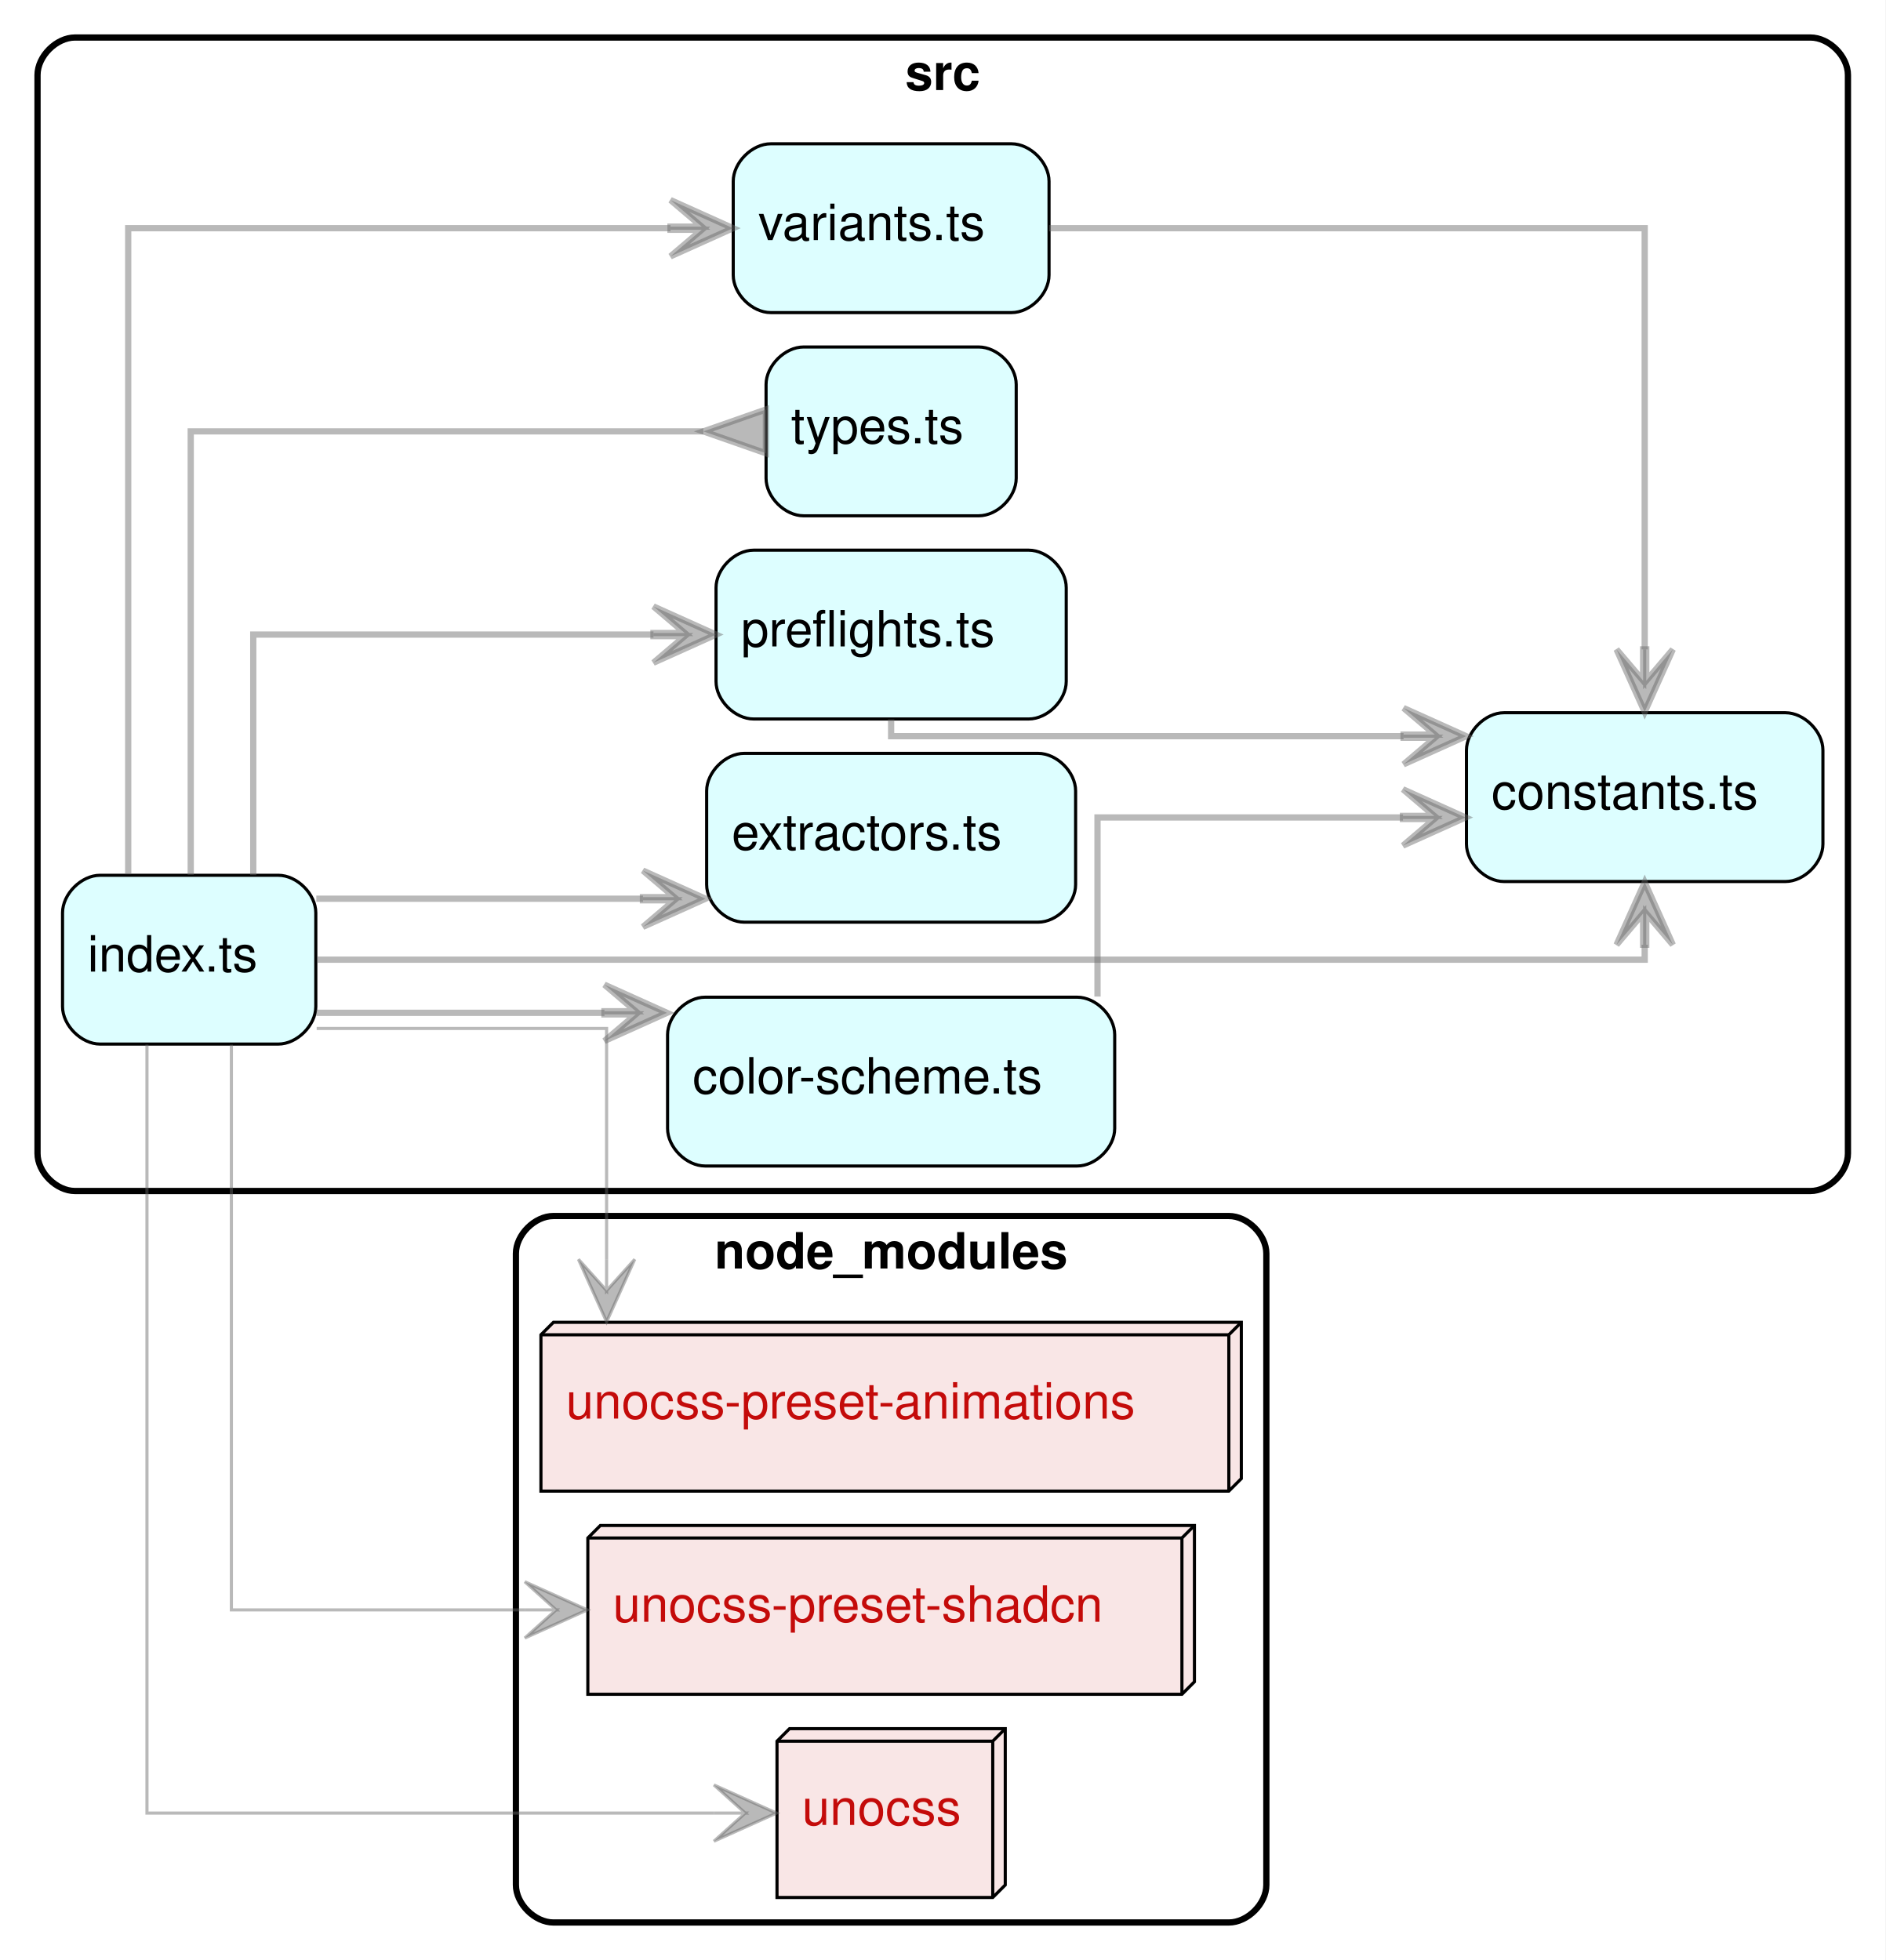
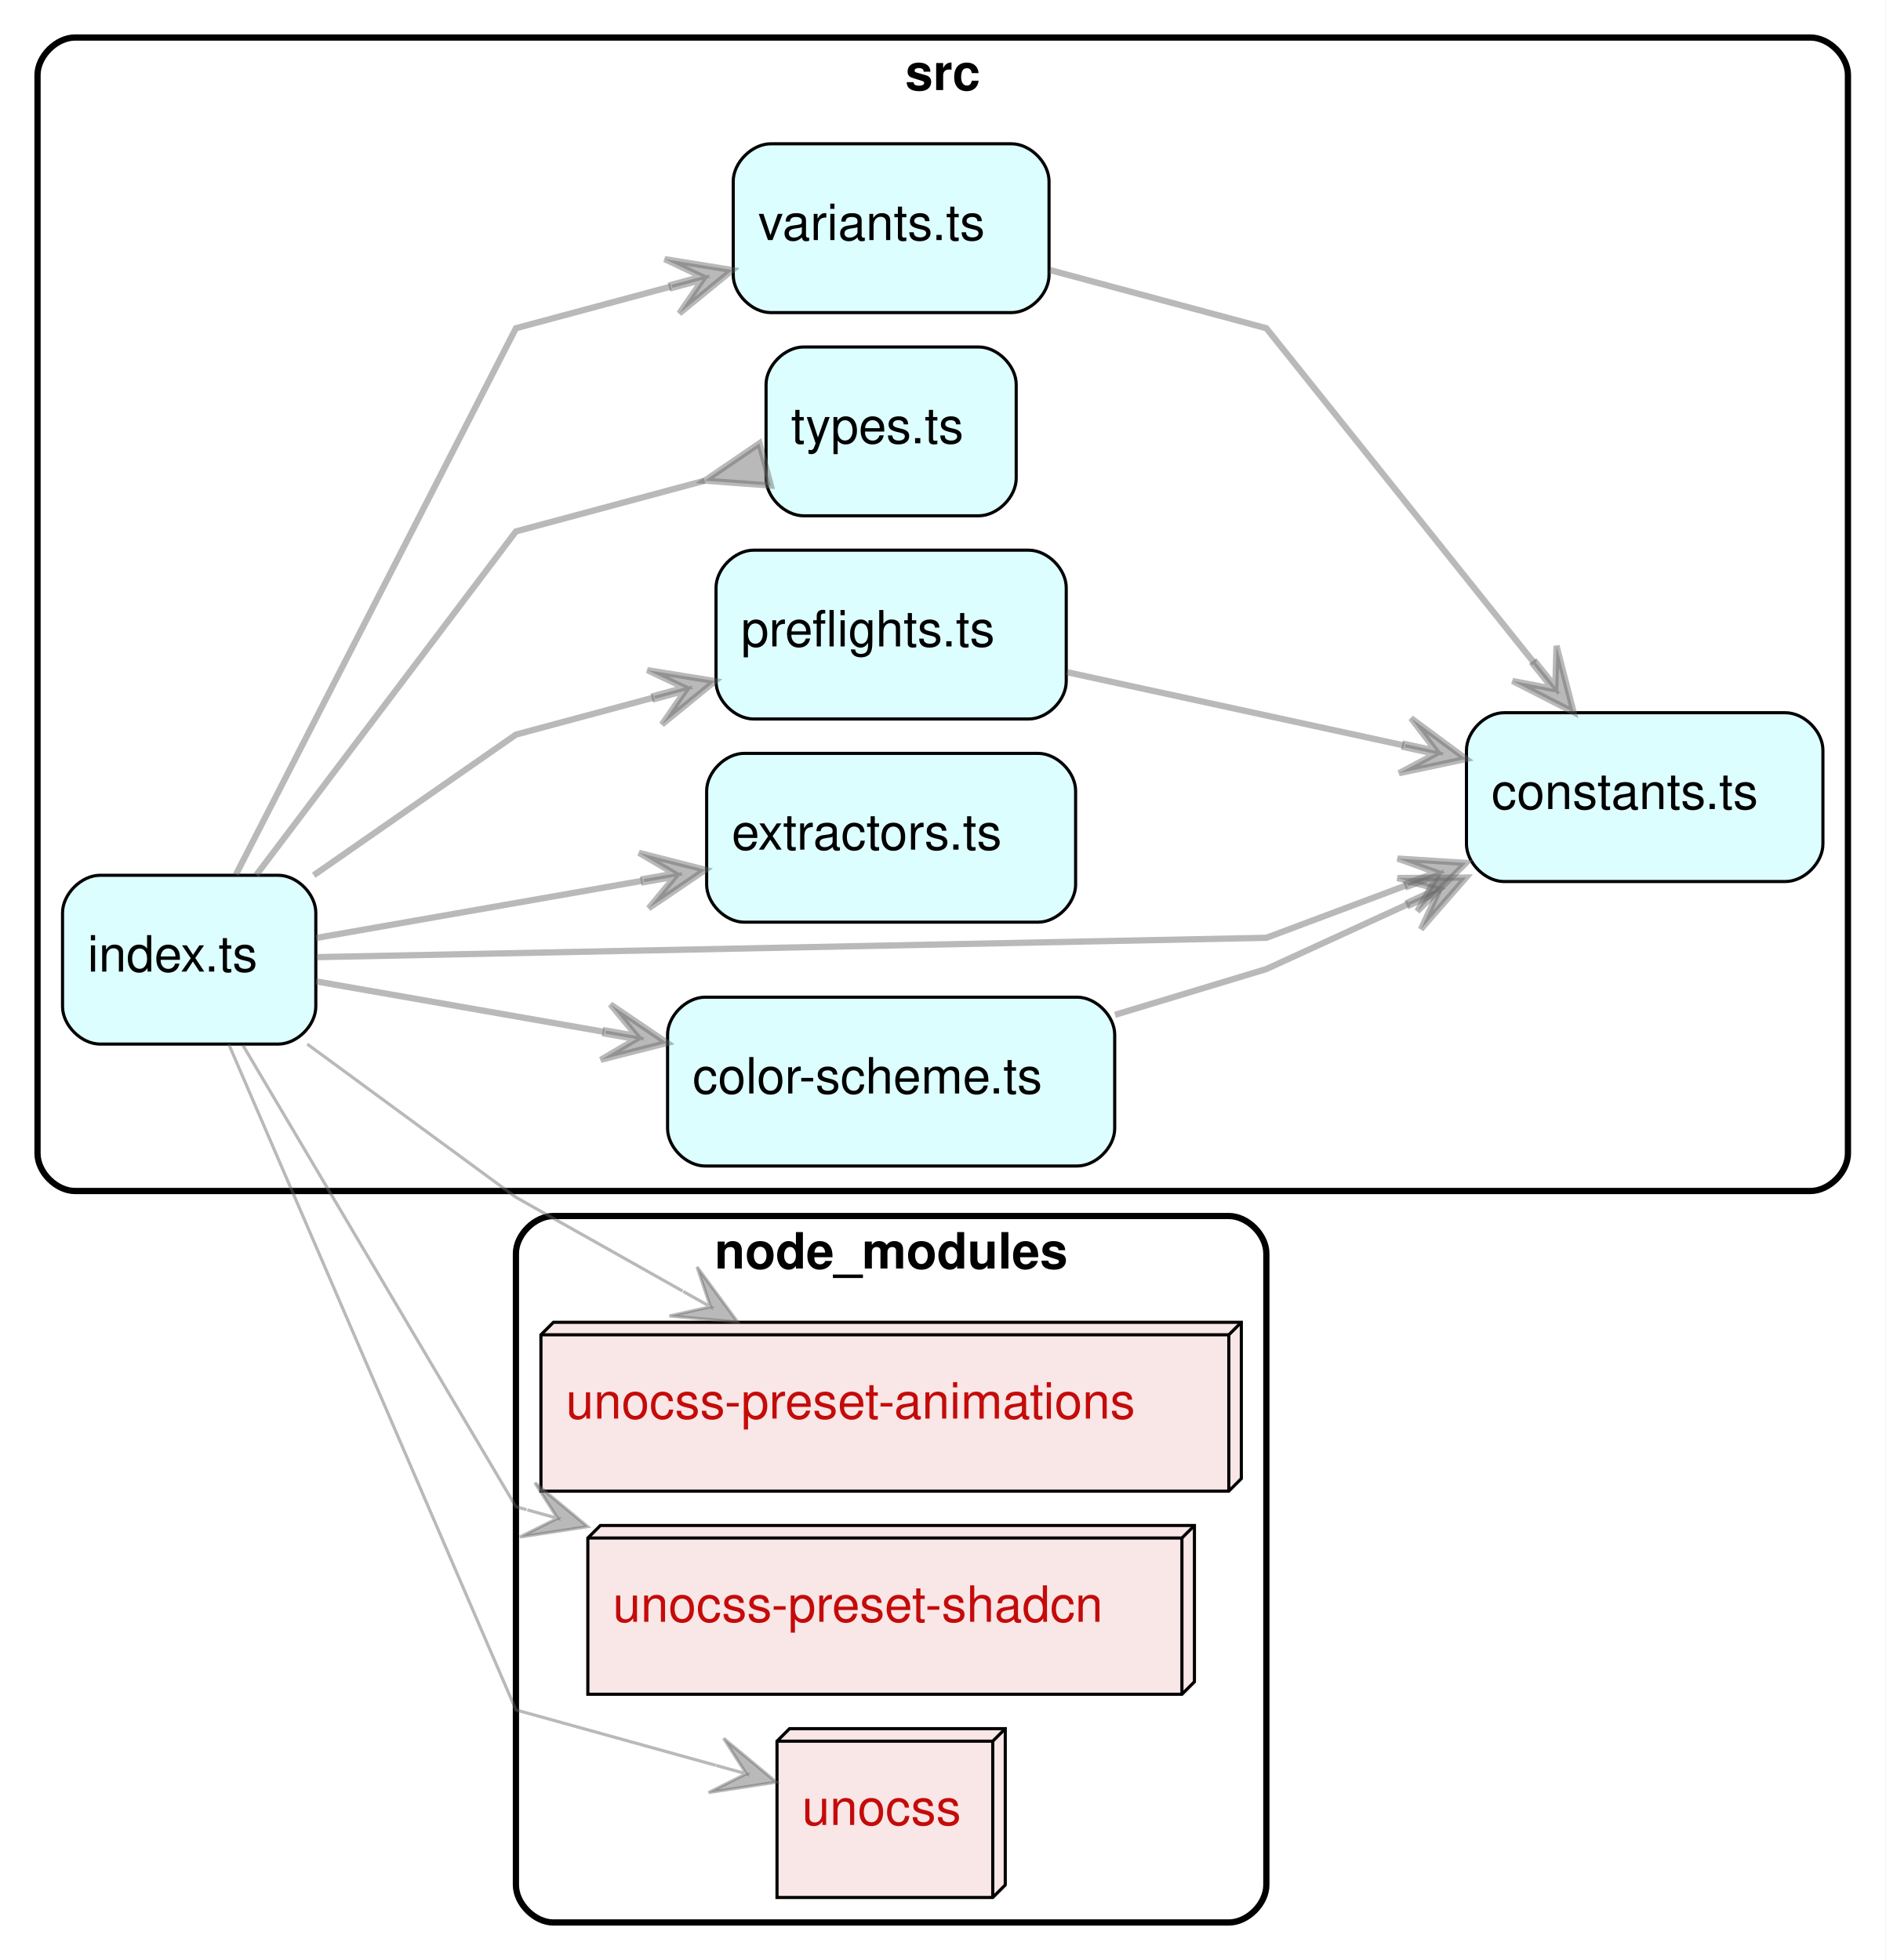
<svg xmlns="http://www.w3.org/2000/svg" xmlns:xlink="http://www.w3.org/1999/xlink" width="603pt" height="627pt" viewBox="0.00 0.00 603.00 627.00">
  <g id="graph0" class="graph" transform="scale(1 1) rotate(0) translate(4 623)">
    <polygon fill="white" stroke="transparent" points="-4,4 -4,-623 599,-623 599,4 -4,4" />
    <g id="clust1" class="cluster">
      <path fill="#ffffff" stroke="black" stroke-width="2" d="M173,-8C173,-8 389,-8 389,-8 395,-8 401,-14 401,-20 401,-20 401,-222 401,-222 401,-228 395,-234 389,-234 389,-234 173,-234 173,-234 167,-234 161,-228 161,-222 161,-222 161,-20 161,-20 161,-14 167,-8 173,-8" />
      <text text-anchor="middle" x="281" y="-217.2" font-family="Helvetica,sans-Serif" font-weight="bold" font-size="16.00">node_modules</text>
    </g>
    <g id="clust2" class="cluster">
      <path fill="#ffffff" stroke="black" stroke-width="2" d="M20,-242C20,-242 575,-242 575,-242 581,-242 587,-248 587,-254 587,-254 587,-599 587,-599 587,-605 581,-611 575,-611 575,-611 20,-611 20,-611 14,-611 8,-605 8,-599 8,-599 8,-254 8,-254 8,-248 14,-242 20,-242" />
      <text text-anchor="middle" x="297.5" y="-594.2" font-family="Helvetica,sans-Serif" font-weight="bold" font-size="16.00">src</text>
    </g>
    <g id="node1" class="node">
      <g id="a_node1">
-         <a xlink:href="https://www.npmjs.com/package/unocss-preset-animations" xlink:title="unocss-preset-animations@1.3.0_@unocss+preset-wind3@66.7.5_unocss@66.7.5_vite@8.2.0_@ty_da117d6a1bf5257d5d873c8c9aa97b5b">
+         <a xlink:href="https://www.npmjs.com/package/unocss-preset-animations" xlink:title="unocss-preset-animations@1.3.0_@unocss+preset-wind3@66.8.1_unocss@66.8.1_vite@8.2.2_@ty_3c1ee0b5b30a835056f75043c642c40e">
          <polygon fill="#f9e6e6" stroke="black" points="393,-200 173,-200 169,-196 169,-146 389,-146 393,-150 393,-200" />
          <polyline fill="none" stroke="black" points="389,-196 169,-196 " />
          <polyline fill="none" stroke="black" points="389,-196 389,-146 " />
          <polyline fill="none" stroke="black" points="389,-196 393,-200 " />
          <text text-anchor="start" x="177" y="-169.2" font-family="Helvetica,sans-Serif" font-size="16.00" fill="#c40b0a">unocss-preset-animations</text>
        </a>
      </g>
    </g>
    <g id="node2" class="node">
      <g id="a_node2">
-         <a xlink:href="https://www.npmjs.com/package/unocss-preset-shadcn" xlink:title="unocss-preset-shadcn@1.0.1_unocss-preset-animations@1.3.0_@unocss+preset-wind3@66.7.5_u_cdbac22d4b408ba8021fc303ad3b211c">
+         <a xlink:href="https://www.npmjs.com/package/unocss-preset-shadcn" xlink:title="unocss-preset-shadcn@1.0.1_unocss-preset-animations@1.3.0_@unocss+preset-wind3@66.8.1_u_89702f5a787b9f83fb1bec5f73fafcc0">
          <polygon fill="#f9e6e6" stroke="black" points="378,-135 188,-135 184,-131 184,-81 374,-81 378,-85 378,-135" />
          <polyline fill="none" stroke="black" points="374,-131 184,-131 " />
          <polyline fill="none" stroke="black" points="374,-131 374,-81 " />
          <polyline fill="none" stroke="black" points="374,-131 378,-135 " />
          <text text-anchor="start" x="192" y="-104.2" font-family="Helvetica,sans-Serif" font-size="16.00" fill="#c40b0a">unocss-preset-shadcn</text>
        </a>
      </g>
    </g>
    <g id="node3" class="node">
      <g id="a_node3">
-         <a xlink:href="https://www.npmjs.com/package/unocss" xlink:title="unocss@66.7.5_vite@8.2.0_@types+node@25.9.5_esbuild@0.28.1_jiti@2.7.0_tsx@4.23.5_yaml@2.9.0_">
+         <a xlink:href="https://www.npmjs.com/package/unocss" xlink:title="unocss@66.8.1_vite@8.2.2_@types+node@25.9.5_esbuild@0.28.2_jiti@2.7.0_tsx@4.23.12_yaml@2.9.0_">
          <polygon fill="#f9e6e6" stroke="black" points="317.5,-70 248.5,-70 244.5,-66 244.5,-16 313.5,-16 317.5,-20 317.5,-70" />
          <polyline fill="none" stroke="black" points="313.5,-66 244.5,-66 " />
          <polyline fill="none" stroke="black" points="313.5,-66 313.5,-16 " />
          <polyline fill="none" stroke="black" points="313.5,-66 317.5,-70 " />
          <text text-anchor="start" x="252.5" y="-39.2" font-family="Helvetica,sans-Serif" font-size="16.00" fill="#c40b0a">unocss</text>
        </a>
      </g>
    </g>
    <g id="node4" class="node">
      <g id="a_node4">
        <a xlink:href="src/color-scheme.ts" xlink:title="color-scheme.ts">
          <path fill="#ddfeff" stroke="black" d="M340.5,-304C340.5,-304 221.5,-304 221.5,-304 215.5,-304 209.5,-298 209.5,-292 209.5,-292 209.5,-262 209.5,-262 209.5,-256 215.5,-250 221.5,-250 221.5,-250 340.5,-250 340.5,-250 346.5,-250 352.5,-256 352.5,-262 352.5,-262 352.5,-292 352.5,-292 352.5,-298 346.5,-304 340.5,-304" />
          <text text-anchor="start" x="217.5" y="-273.2" font-family="Helvetica,sans-Serif" font-size="16.00">color-scheme.ts</text>
        </a>
      </g>
    </g>
    <g id="node5" class="node">
      <g id="a_node5">
        <a xlink:href="src/constants.ts" xlink:title="constants.ts">
          <path fill="#ddfeff" stroke="black" d="M567,-395C567,-395 477,-395 477,-395 471,-395 465,-389 465,-383 465,-383 465,-353 465,-353 465,-347 471,-341 477,-341 477,-341 567,-341 567,-341 573,-341 579,-347 579,-353 579,-353 579,-383 579,-383 579,-389 573,-395 567,-395" />
          <text text-anchor="start" x="473" y="-364.2" font-family="Helvetica,sans-Serif" font-size="16.00">constants.ts</text>
        </a>
      </g>
    </g>
    <g id="edge1" class="edge">
-       <path fill="none" stroke="#666666" stroke-width="2" stroke-opacity="0.459" d="M347,-304.2C347,-328.9 347,-361.5 347,-361.5 347,-361.5 444.7,-361.5 444.7,-361.5" />
-       <polygon fill="#666666" fill-opacity="0.459" stroke="#666666" stroke-width="2" stroke-opacity="0.459" points="464.7,-361.5 444.7,-370.5 454.7,-362 444.7,-362 444.7,-361.5 444.7,-361 454.7,-361 444.7,-352.5 464.7,-361.5 464.7,-361.5" />
+       <path fill="none" stroke="#666666" stroke-width="2" stroke-opacity="0.459" d="M352.6,-298.36C378.22,-306.11 401,-313 401,-313 401,-313 422.13,-322.69 446.66,-333.93" />
+       <polygon fill="#666666" fill-opacity="0.459" stroke="#666666" stroke-width="2" stroke-opacity="0.459" points="464.86,-342.27 442.93,-342.12 455.57,-338.56 446.48,-334.39 446.68,-333.94 446.89,-333.48 455.98,-337.65 450.43,-325.76 464.86,-342.27 464.86,-342.27" />
    </g>
    <g id="node6" class="node">
      <g id="a_node6">
        <a xlink:href="src/extractors.ts" xlink:title="extractors.ts">
          <path fill="#ddfeff" stroke="black" d="M328,-382C328,-382 234,-382 234,-382 228,-382 222,-376 222,-370 222,-370 222,-340 222,-340 222,-334 228,-328 234,-328 234,-328 328,-328 328,-328 334,-328 340,-334 340,-340 340,-340 340,-370 340,-370 340,-376 334,-382 328,-382" />
          <text text-anchor="start" x="230" y="-351.2" font-family="Helvetica,sans-Serif" font-size="16.00">extractors.ts</text>
        </a>
      </g>
    </g>
    <g id="node7" class="node">
      <g id="a_node7">
        <a xlink:href="src/index.ts" xlink:title="index.ts">
          <path fill="#ddfeff" stroke="black" d="M85,-343C85,-343 28,-343 28,-343 22,-343 16,-337 16,-331 16,-331 16,-301 16,-301 16,-295 22,-289 28,-289 28,-289 85,-289 85,-289 91,-289 97,-295 97,-301 97,-301 97,-331 97,-331 97,-337 91,-343 85,-343" />
          <text text-anchor="start" x="24" y="-312.2" font-family="Helvetica,sans-Serif" font-size="16.00">index.ts</text>
        </a>
      </g>
    </g>
    <g id="edge9" class="edge">
-       <path fill="none" stroke="#666666" stroke-opacity="0.459" d="M97.28,-294C136.54,-294 190,-294 190,-294 190,-294 190,-220.15 190,-220.15" />
-       <polygon fill="#666666" fill-opacity="0.459" stroke="#666666" stroke-opacity="0.459" points="190,-200.15 199,-220.15 190,-210.15 190,-220.15 190,-220.15 190,-220.15 190,-210.15 181,-220.15 190,-200.15 190,-200.15" />
+       <path fill="none" stroke="#666666" stroke-opacity="0.459" d="M94.28,-288.99C124.03,-267.15 161,-240 161,-240 161,-240 186.76,-225.5 214.3,-209.99" />
+       <polygon fill="#666666" fill-opacity="0.459" stroke="#666666" stroke-opacity="0.459" points="231.94,-200.06 218.93,-217.71 223.23,-204.96 214.51,-209.87 214.51,-209.87 214.51,-209.87 223.23,-204.96 210.1,-202.03 231.94,-200.06 231.94,-200.06" />
    </g>
    <g id="edge10" class="edge">
-       <path fill="none" stroke="#666666" stroke-opacity="0.459" d="M70,-288.81C70,-232.43 70,-108 70,-108 70,-108 163.84,-108 163.84,-108" />
-       <polygon fill="#666666" fill-opacity="0.459" stroke="#666666" stroke-opacity="0.459" points="183.84,-108 163.84,-117 173.84,-108 163.84,-108 163.84,-108 163.84,-108 173.84,-108 163.84,-99 183.84,-108 183.84,-108" />
+       <path fill="none" stroke="#666666" stroke-opacity="0.459" d="M73.67,-288.66C102.78,-239.44 161,-141 161,-141 161,-141 162.22,-140.66 164.4,-140.06" />
+       <polygon fill="#666666" fill-opacity="0.459" stroke="#666666" stroke-opacity="0.459" points="183.94,-134.64 167.08,-148.65 174.31,-137.31 164.67,-139.98 164.67,-139.98 164.67,-139.98 174.31,-137.31 162.27,-131.31 183.94,-134.64 183.94,-134.64" />
    </g>
    <g id="edge8" class="edge">
-       <path fill="none" stroke="#666666" stroke-opacity="0.459" d="M43,-288.83C43,-219.77 43,-43 43,-43 43,-43 224.33,-43 224.33,-43" />
-       <polygon fill="#666666" fill-opacity="0.459" stroke="#666666" stroke-opacity="0.459" points="244.33,-43 224.33,-52 234.33,-43 224.33,-43 224.33,-43 224.33,-43 234.33,-43 224.33,-34 244.33,-43 244.33,-43" />
+       <path fill="none" stroke="#666666" stroke-opacity="0.459" d="M69.17,-288.94C96.24,-226.17 161,-76 161,-76 161,-76 193.77,-66.91 224.92,-58.27" />
+       <polygon fill="#666666" fill-opacity="0.459" stroke="#666666" stroke-opacity="0.459" points="244.3,-52.9 227.43,-66.92 234.66,-55.57 225.02,-58.25 225.02,-58.25 225.02,-58.25 234.66,-55.57 222.62,-49.57 244.3,-52.9 244.3,-52.9" />
    </g>
    <g id="edge2" class="edge">
-       <path fill="none" stroke="#666666" stroke-width="2" stroke-opacity="0.459" d="M97.16,-299C97.16,-299 189.31,-299 189.31,-299" />
-       <polygon fill="#666666" fill-opacity="0.459" stroke="#666666" stroke-width="2" stroke-opacity="0.459" points="209.31,-299 189.31,-308 199.31,-299.5 189.31,-299.5 189.31,-299 189.31,-298.5 199.31,-298.5 189.31,-290 209.31,-299 209.31,-299" />
+       <path fill="none" stroke="#666666" stroke-width="2" stroke-opacity="0.459" d="M97.02,-309.07C122.65,-304.58 157.13,-298.54 189.25,-292.91" />
+       <polygon fill="#666666" fill-opacity="0.459" stroke="#666666" stroke-width="2" stroke-opacity="0.459" points="209.37,-289.38 191.23,-301.7 199.61,-291.6 189.76,-293.33 189.67,-292.83 189.59,-292.34 199.44,-290.61 188.12,-283.97 209.37,-289.38 209.37,-289.38" />
    </g>
    <g id="edge3" class="edge">
-       <path fill="none" stroke="#666666" stroke-width="2" stroke-opacity="0.459" d="M97.4,-316C210.99,-316 522,-316 522,-316 522,-316 522,-320.78 522,-320.78" />
-       <polygon fill="#666666" fill-opacity="0.459" stroke="#666666" stroke-width="2" stroke-opacity="0.459" points="522,-340.78 513,-320.78 521.5,-330.78 521.5,-320.78 522,-320.78 522.5,-320.78 522.5,-330.78 531,-320.78 522,-340.78 522,-340.78" />
+       <path fill="none" stroke="#666666" stroke-width="2" stroke-opacity="0.459" d="M97.24,-316.81C187.66,-318.65 401,-323 401,-323 401,-323 421.72,-330.77 445.94,-339.85" />
+       <polygon fill="#666666" fill-opacity="0.459" stroke="#666666" stroke-width="2" stroke-opacity="0.459" points="464.86,-346.95 442.98,-348.35 455.33,-343.91 445.96,-340.39 446.14,-339.93 446.31,-339.46 455.68,-342.97 449.3,-331.5 464.86,-346.95 464.86,-346.95" />
    </g>
    <g id="edge4" class="edge">
-       <path fill="none" stroke="#666666" stroke-width="2" stroke-opacity="0.459" d="M97.16,-335.5C97.16,-335.5 201.63,-335.5 201.63,-335.5" />
-       <polygon fill="#666666" fill-opacity="0.459" stroke="#666666" stroke-width="2" stroke-opacity="0.459" points="221.63,-335.5 201.63,-344.5 211.63,-336 201.63,-336 201.63,-335.5 201.63,-335 211.63,-335 201.63,-326.5 221.63,-335.5 221.63,-335.5" />
+       <path fill="none" stroke="#666666" stroke-width="2" stroke-opacity="0.459" d="M97.02,-322.93C125.94,-328 166.12,-335.04 201.47,-341.24" />
+       <polygon fill="#666666" fill-opacity="0.459" stroke="#666666" stroke-width="2" stroke-opacity="0.459" points="221.6,-344.76 200.35,-350.18 211.67,-343.53 201.82,-341.8 201.91,-341.31 201.99,-340.82 211.84,-342.55 203.46,-332.45 221.6,-344.76 221.6,-344.76" />
    </g>
    <g id="node8" class="node">
      <g id="a_node8">
        <a xlink:href="src/preflights.ts" xlink:title="preflights.ts">
          <path fill="#ddfeff" stroke="black" d="M325,-447C325,-447 237,-447 237,-447 231,-447 225,-441 225,-435 225,-435 225,-405 225,-405 225,-399 231,-393 237,-393 237,-393 325,-393 325,-393 331,-393 337,-399 337,-405 337,-405 337,-435 337,-435 337,-441 331,-447 325,-447" />
          <text text-anchor="start" x="233" y="-416.2" font-family="Helvetica,sans-Serif" font-size="16.00">preflights.ts</text>
        </a>
      </g>
    </g>
    <g id="edge5" class="edge">
-       <path fill="none" stroke="#666666" stroke-width="2" stroke-opacity="0.459" d="M77,-343.05C77,-373.87 77,-420 77,-420 77,-420 204.99,-420 204.99,-420" />
-       <polygon fill="#666666" fill-opacity="0.459" stroke="#666666" stroke-width="2" stroke-opacity="0.459" points="224.99,-420 204.99,-429 214.99,-420.5 204.99,-420.5 204.99,-420 204.99,-419.5 214.99,-419.5 204.99,-411 224.99,-420 224.99,-420" />
+       <path fill="none" stroke="#666666" stroke-width="2" stroke-opacity="0.459" d="M96.33,-343.01C125.7,-363.45 161,-388 161,-388 161,-388 181.3,-393.46 205.13,-399.87" />
+       <polygon fill="#666666" fill-opacity="0.459" stroke="#666666" stroke-width="2" stroke-opacity="0.459" points="224.68,-405.12 203.03,-408.62 214.89,-403.01 205.24,-400.41 205.37,-399.93 205.5,-399.45 215.15,-402.04 207.7,-391.24 224.68,-405.12 224.68,-405.12" />
    </g>
    <g id="node9" class="node">
      <g id="a_node9">
        <a xlink:href="src/types.ts" xlink:title="types.ts">
          <path fill="#ddfeff" stroke="black" d="M309,-512C309,-512 253,-512 253,-512 247,-512 241,-506 241,-500 241,-500 241,-470 241,-470 241,-464 247,-458 253,-458 253,-458 309,-458 309,-458 315,-458 321,-464 321,-470 321,-470 321,-500 321,-500 321,-506 315,-512 309,-512" />
          <text text-anchor="start" x="249" y="-481.2" font-family="Helvetica,sans-Serif" font-size="16.00">types.ts</text>
        </a>
      </g>
    </g>
    <g id="edge6" class="edge">
-       <path fill="none" stroke="#666666" stroke-width="2" stroke-opacity="0.459" d="M57,-343.15C57,-390.93 57,-485 57,-485 57,-485 220.95,-485 220.95,-485" />
-       <polygon fill="#666666" fill-opacity="0.459" stroke="#666666" stroke-width="2" stroke-opacity="0.459" points="240.95,-492 220.95,-485 240.95,-478 240.95,-492" />
+       <path fill="none" stroke="#666666" stroke-width="2" stroke-opacity="0.459" d="M77.95,-343.07C108.11,-382.99 161,-453 161,-453 161,-453 191.31,-461.15 221.34,-469.22" />
+       <polygon fill="#666666" fill-opacity="0.459" stroke="#666666" stroke-width="2" stroke-opacity="0.459" points="238.89,-481.19 221.39,-469.24 242.52,-467.67 238.89,-481.19" />
    </g>
    <g id="node10" class="node">
      <g id="a_node10">
        <a xlink:href="src/variants.ts" xlink:title="variants.ts">
          <path fill="#ddfeff" stroke="black" d="M319.5,-577C319.5,-577 242.5,-577 242.5,-577 236.5,-577 230.5,-571 230.5,-565 230.5,-565 230.5,-535 230.5,-535 230.5,-529 236.5,-523 242.5,-523 242.5,-523 319.5,-523 319.5,-523 325.5,-523 331.5,-529 331.5,-535 331.5,-535 331.5,-565 331.5,-565 331.5,-571 325.5,-577 319.5,-577" />
          <text text-anchor="start" x="238.5" y="-546.2" font-family="Helvetica,sans-Serif" font-size="16.00">variants.ts</text>
        </a>
      </g>
    </g>
    <g id="edge7" class="edge">
-       <path fill="none" stroke="#666666" stroke-width="2" stroke-opacity="0.459" d="M37,-343.3C37,-405.03 37,-550 37,-550 37,-550 210.44,-550 210.44,-550" />
-       <polygon fill="#666666" fill-opacity="0.459" stroke="#666666" stroke-width="2" stroke-opacity="0.459" points="230.44,-550 210.44,-559 220.44,-550.5 210.44,-550.5 210.44,-550 210.44,-549.5 220.44,-549.5 210.44,-541 230.44,-550 230.44,-550" />
+       <path fill="none" stroke="#666666" stroke-width="2" stroke-opacity="0.459" d="M71.46,-343.24C99.71,-398.38 161,-518 161,-518 161,-518 184.48,-524.31 210.58,-531.33" />
+       <polygon fill="#666666" fill-opacity="0.459" stroke="#666666" stroke-width="2" stroke-opacity="0.459" points="230.22,-536.61 208.57,-540.11 220.44,-534.5 210.78,-531.9 210.91,-531.42 211.04,-530.94 220.7,-533.53 213.25,-522.73 230.22,-536.61 230.22,-536.61" />
    </g>
    <g id="edge11" class="edge">
-       <path fill="none" stroke="#666666" stroke-width="2" stroke-opacity="0.459" d="M281,-392.87C281,-389.66 281,-387.5 281,-387.5 281,-387.5 444.89,-387.5 444.89,-387.5" />
-       <polygon fill="#666666" fill-opacity="0.459" stroke="#666666" stroke-width="2" stroke-opacity="0.459" points="464.89,-387.5 444.89,-396.5 454.89,-388 444.89,-388 444.89,-387.5 444.89,-387 454.89,-387 444.89,-378.5 464.89,-387.5 464.89,-387.5" />
+       <path fill="none" stroke="#666666" stroke-width="2" stroke-opacity="0.459" d="M337.13,-408C369.17,-401.03 410,-392.15 445.05,-384.53" />
+       <polygon fill="#666666" fill-opacity="0.459" stroke="#666666" stroke-width="2" stroke-opacity="0.459" points="464.9,-380.21 447.27,-393.25 455.24,-382.82 445.47,-384.95 445.36,-384.46 445.25,-383.97 455.02,-381.84 443.45,-375.66 464.9,-380.21 464.9,-380.21" />
    </g>
    <g id="edge12" class="edge">
-       <path fill="none" stroke="#666666" stroke-width="2" stroke-opacity="0.459" d="M331.52,-550C402.19,-550 522,-550 522,-550 522,-550 522,-415.25 522,-415.25" />
-       <polygon fill="#666666" fill-opacity="0.459" stroke="#666666" stroke-width="2" stroke-opacity="0.459" points="522,-395.25 531,-415.25 522.5,-405.25 522.5,-415.25 522,-415.25 521.5,-415.25 521.5,-405.25 513,-415.25 522,-395.25 522,-395.25" />
+       <path fill="none" stroke="#666666" stroke-width="2" stroke-opacity="0.459" d="M331.78,-536.61C364.39,-527.85 401,-518 401,-518 401,-518 451.3,-455.13 486.77,-410.79" />
+       <polygon fill="#666666" fill-opacity="0.459" stroke="#666666" stroke-width="2" stroke-opacity="0.459" points="499.27,-395.16 493.8,-416.4 493.41,-403.28 487.17,-411.09 486.77,-410.78 486.38,-410.47 492.63,-402.66 479.75,-405.16 499.27,-395.16 499.27,-395.16" />
    </g>
  </g>
</svg>
